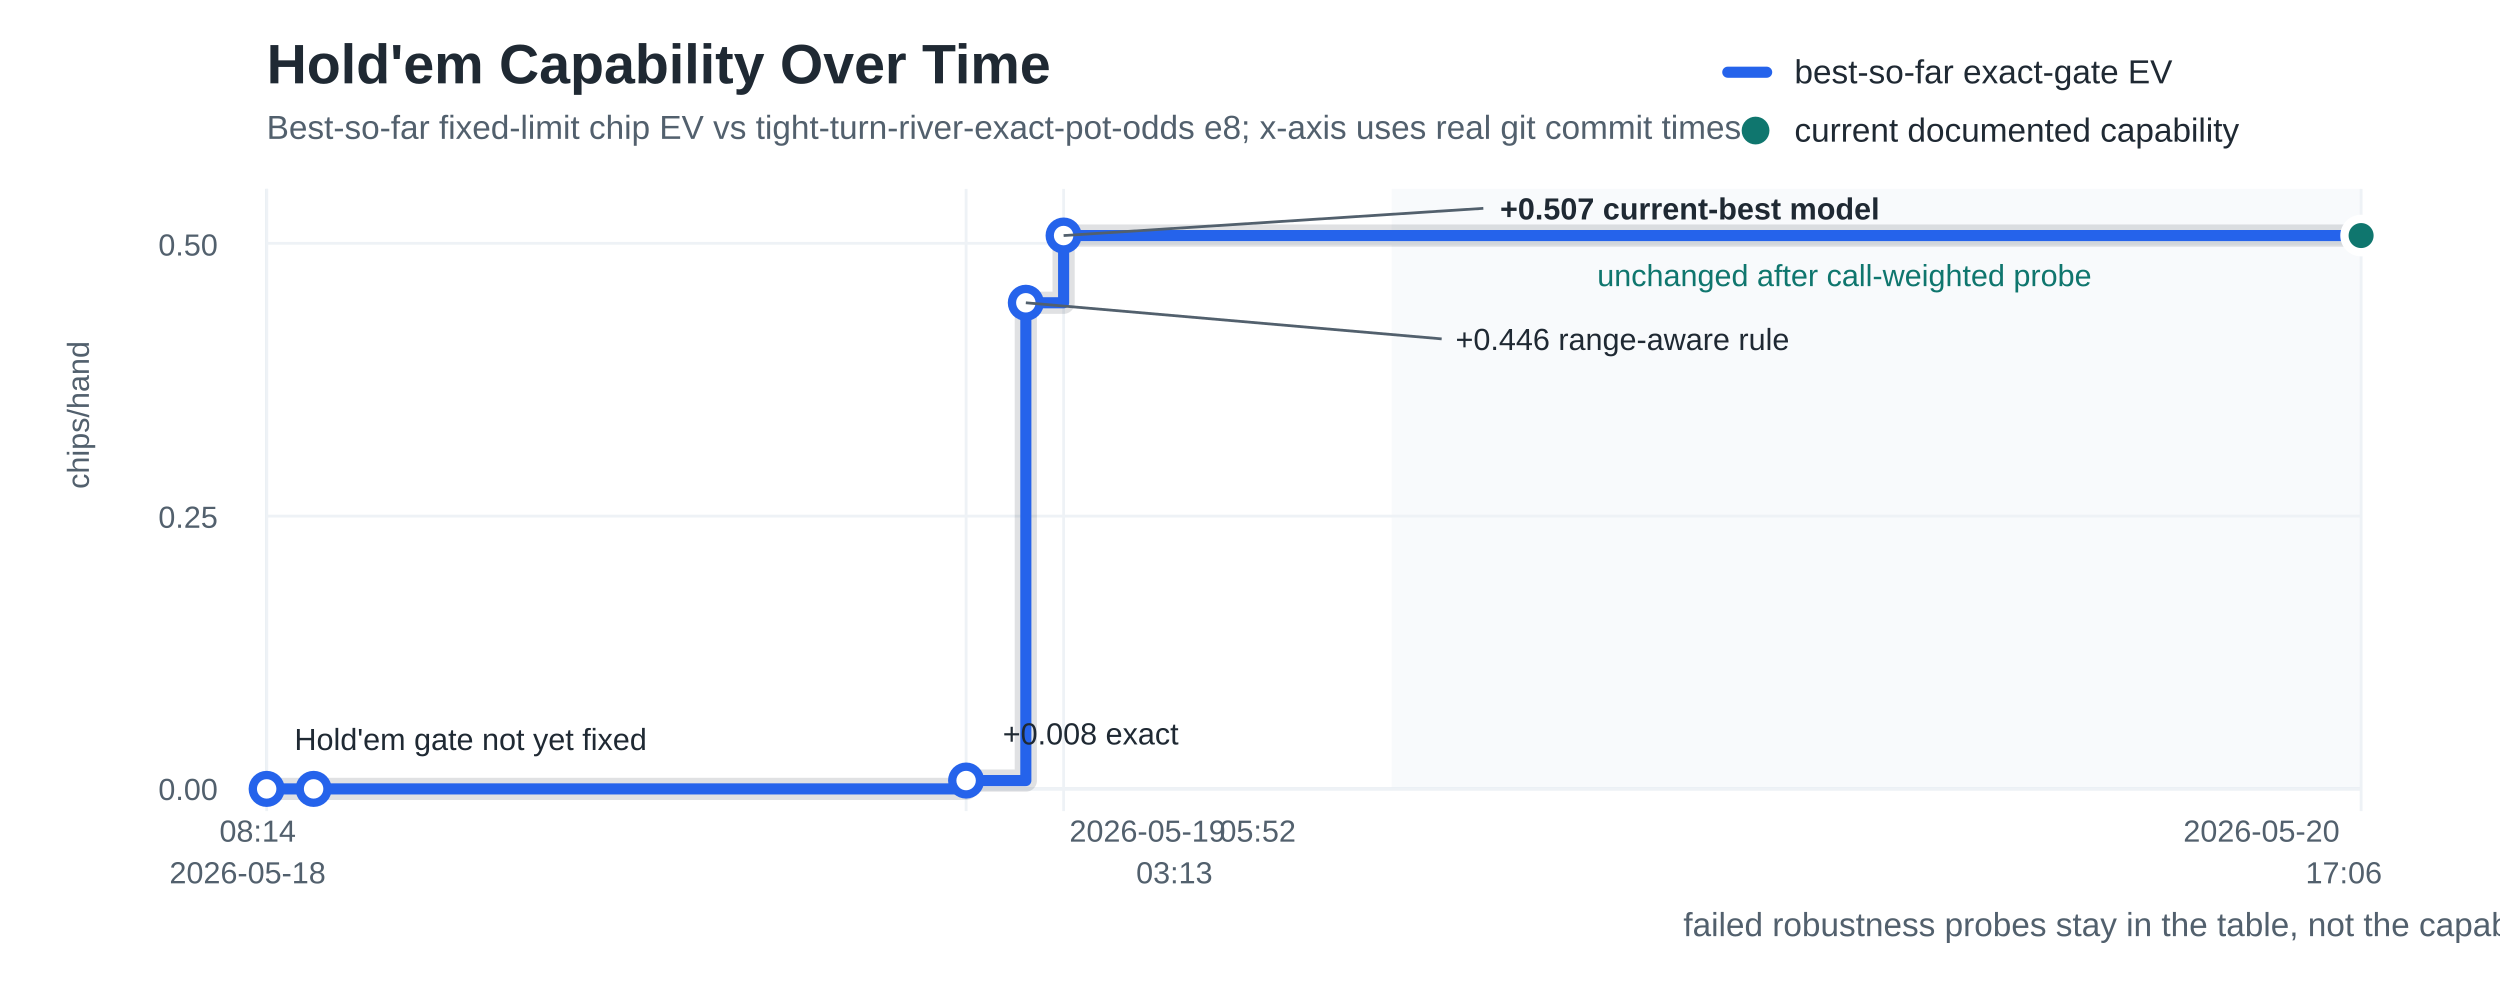
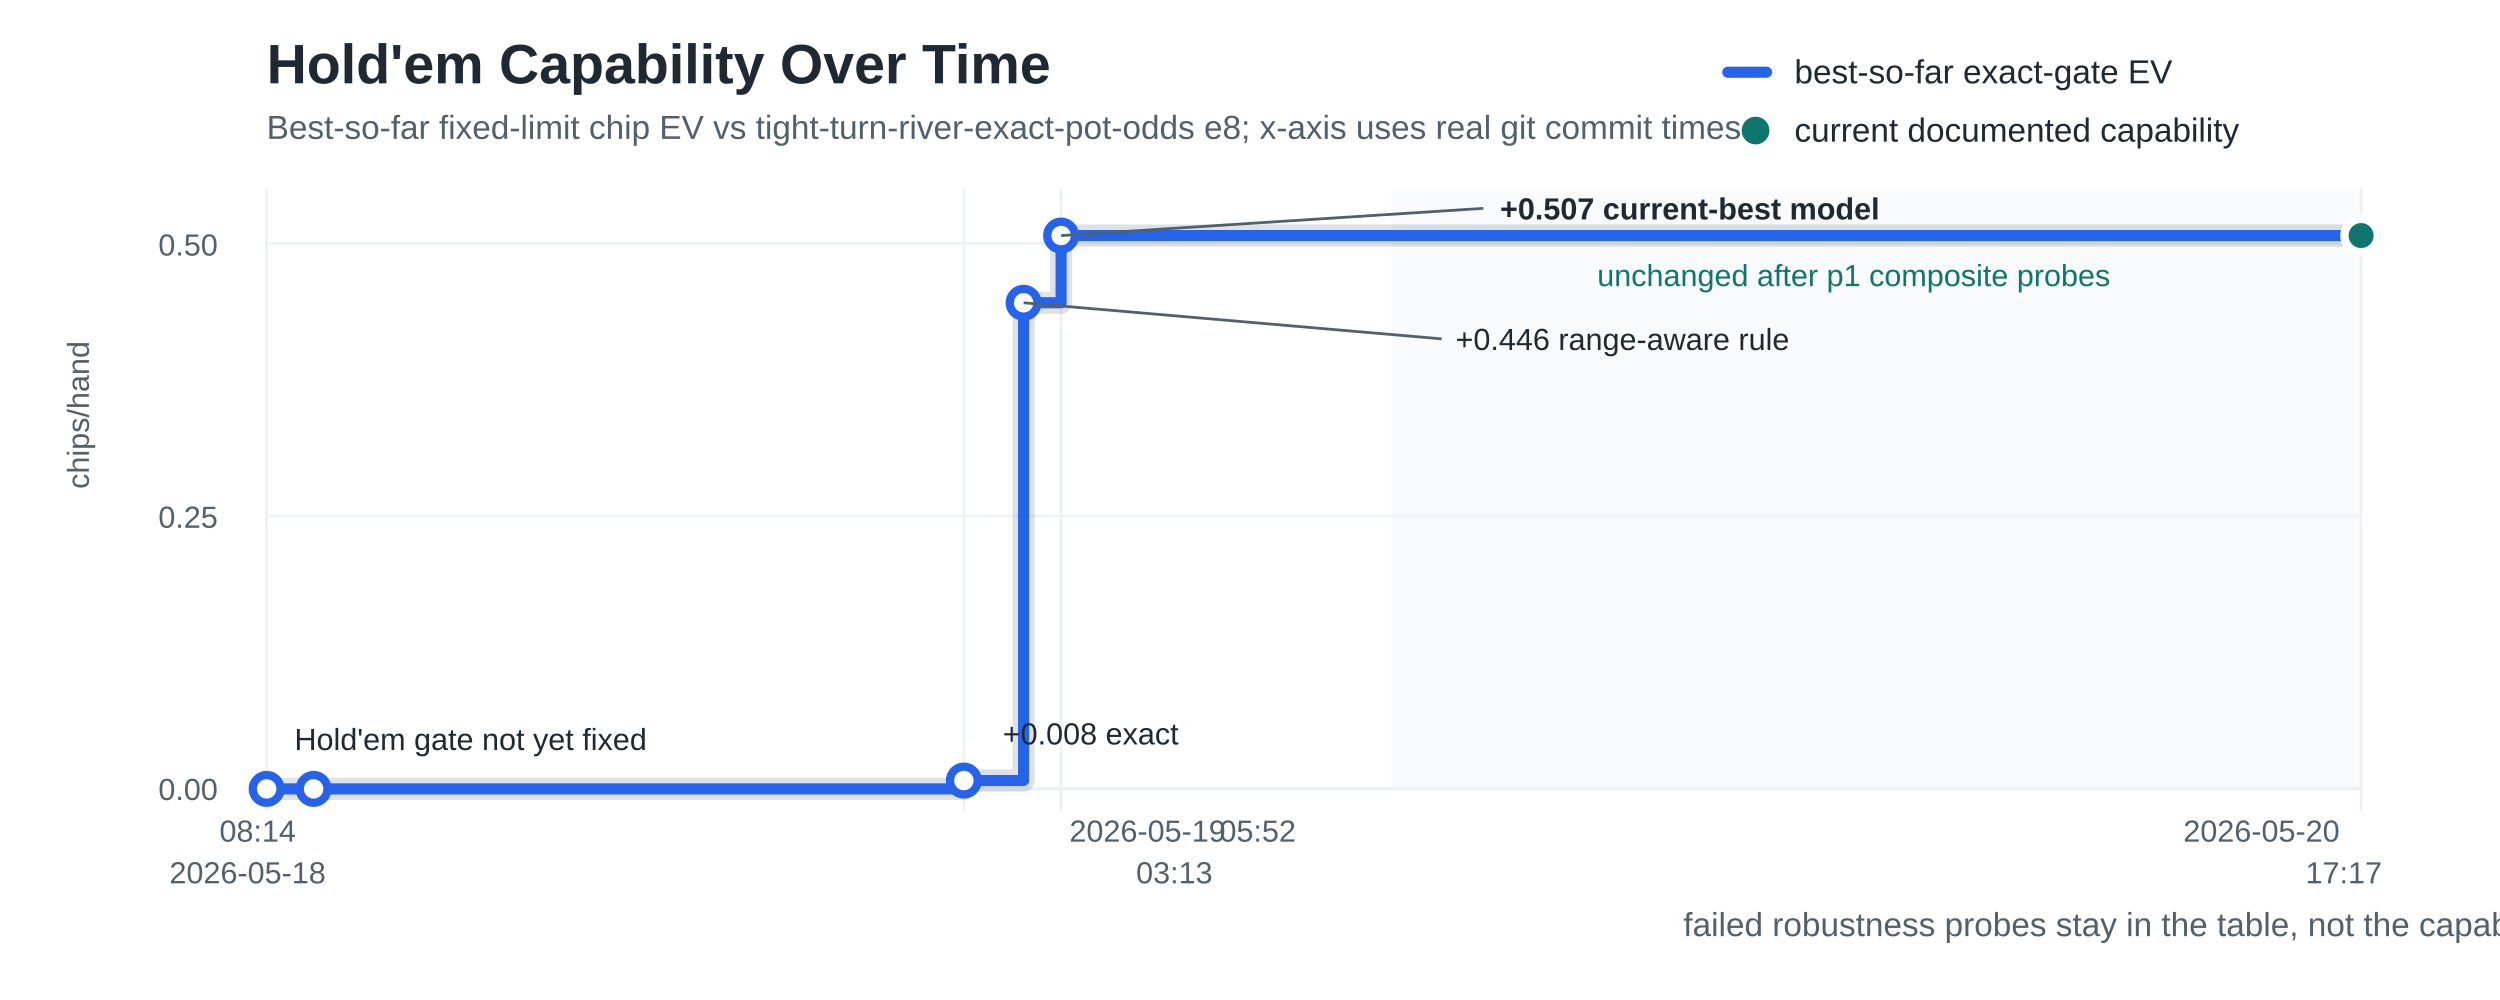
<svg xmlns="http://www.w3.org/2000/svg" width="900" height="360" viewBox="0 0 900 360" role="img" aria-labelledby="title desc">
  <rect width="900" height="360" fill="#ffffff" />
  <rect x="501" y="68" width="349" height="216" fill="#f8fafc" />
  <text x="96" y="30" font-family="Arial, Helvetica, sans-serif" font-size="20" font-weight="700" fill="#1f2933">Hold'em Capability Over Time</text>
  <text x="96" y="50" font-family="Arial, Helvetica, sans-serif" font-size="12" fill="#52606d">Best-so-far fixed-limit chip EV vs tight-turn-river-exact-pot-odds e8; x-axis uses real git commit times</text>
  <g stroke="#d9e2ec" stroke-width="1">
    <line x1="96" y1="284" x2="850" y2="284" />
    <line x1="96" y1="68" x2="96" y2="284" />
  </g>
  <g font-family="Arial, Helvetica, sans-serif" font-size="11" fill="#52606d">
    <line x1="96" y1="284.0" x2="850" y2="284.0" stroke="#eef2f6" stroke-width="1" />
    <text x="57" y="288">0.00</text>
    <line x1="96" y1="185.8" x2="850" y2="185.8" stroke="#eef2f6" stroke-width="1" />
    <text x="57" y="190">0.25</text>
    <line x1="96" y1="87.6" x2="850" y2="87.6" stroke="#eef2f6" stroke-width="1" />
    <text x="57" y="92">0.50</text>
    <text x="32" y="176" transform="rotate(-90 32 176)">chips/hand</text>
  </g>
  <g stroke="#eef2f6" stroke-width="1">
    <line x1="96.0" y1="68" x2="96.0" y2="292" />
-     <line x1="347.8" y1="68" x2="347.8" y2="292" />
-     <line x1="382.9" y1="68" x2="382.9" y2="292" />
+     <line x1="347.0" y1="68" x2="347.0" y2="292" />
+     <line x1="382.0" y1="68" x2="382.0" y2="292" />
    <line x1="850.0" y1="68" x2="850.0" y2="292" />
  </g>
-   <path d="M 96.0 284.0 L 112.9 284.0 L 112.9 284.0 L 347.8 284.0 L 347.8 281.0 L 369.3 281.0 L 369.3 109.0 L 382.9 109.0 L 382.9 84.8 L 829.6 84.8 L 829.6 84.8 L 833.0 84.8 L 833.0 84.8 L 835.0 84.8 L 835.0 84.8 L 836.7 84.8 L 836.7 84.8 L 838.7 84.8 L 838.7 84.8 L 845.3 84.8 L 845.3 84.8 L 848.8 84.8 L 848.8 84.8 L 850.0 84.8" fill="none" stroke="#1f2933" stroke-opacity="0.14" stroke-width="8" stroke-linecap="round" stroke-linejoin="round" />
-   <path d="M 96.0 284.0 L 112.9 284.0 L 112.9 284.0 L 347.8 284.0 L 347.8 281.0 L 369.3 281.0 L 369.3 109.0 L 382.9 109.0 L 382.9 84.8 L 829.6 84.8 L 829.6 84.8 L 833.0 84.8 L 833.0 84.8 L 835.0 84.8 L 835.0 84.8 L 836.7 84.8 L 836.7 84.8 L 838.7 84.8 L 838.7 84.8 L 845.3 84.8 L 845.3 84.8 L 848.8 84.8 L 848.8 84.8 L 850.0 84.8" fill="none" stroke="#2563eb" stroke-width="4" stroke-linecap="round" stroke-linejoin="round" />
+   <path d="M 96.0 284.0 L 112.9 284.0 L 112.9 284.0 L 347.0 284.0 L 347.0 281.0 L 368.5 281.0 L 368.5 109.0 L 382.0 109.0 L 382.0 84.8 L 827.3 84.8 L 827.3 84.8 L 830.7 84.8 L 830.7 84.8 L 832.7 84.8 L 832.7 84.8 L 834.4 84.8 L 834.4 84.8 L 836.3 84.8 L 836.3 84.8 L 843.0 84.8 L 843.0 84.8 L 846.4 84.8 L 846.4 84.8 L 847.7 84.8 L 847.7 84.8 L 850.0 84.8" fill="none" stroke="#1f2933" stroke-opacity="0.14" stroke-width="8" stroke-linecap="round" stroke-linejoin="round" />
+   <path d="M 96.0 284.0 L 112.9 284.0 L 112.9 284.0 L 347.0 284.0 L 347.0 281.0 L 368.5 281.0 L 368.5 109.0 L 382.0 109.0 L 382.0 84.8 L 827.3 84.8 L 827.3 84.8 L 830.7 84.8 L 830.7 84.8 L 832.7 84.8 L 832.7 84.8 L 834.4 84.8 L 834.4 84.8 L 836.3 84.8 L 836.3 84.8 L 843.0 84.8 L 843.0 84.8 L 846.4 84.8 L 846.4 84.8 L 847.7 84.8 L 847.7 84.8 L 850.0 84.8" fill="none" stroke="#2563eb" stroke-width="4" stroke-linecap="round" stroke-linejoin="round" />
  <g fill="#ffffff" stroke="#2563eb" stroke-width="3">
    <circle cx="96.0" cy="284.0" r="5" />
    <circle cx="112.9" cy="284.0" r="5" />
-     <circle cx="347.8" cy="281.0" r="5" />
-     <circle cx="369.3" cy="109.0" r="5" />
-     <circle cx="382.9" cy="84.8" r="5" />
+     <circle cx="347.0" cy="281.0" r="5" />
+     <circle cx="368.5" cy="109.0" r="5" />
+     <circle cx="382.0" cy="84.8" r="5" />
  </g>
  <circle cx="850.0" cy="84.8" r="6" fill="#0f766e" stroke="#ffffff" stroke-width="3" />
  <g font-family="Arial, Helvetica, sans-serif" font-size="11" fill="#1f2933">
    <text x="106" y="270">Hold'em gate not yet fixed</text>
    <text x="361" y="268">+0.008 exact</text>
-     <line x1="369.3" y1="109.0" x2="519" y2="122" stroke="#52606d" stroke-width="1" />
+     <line x1="368.5" y1="109.0" x2="519" y2="122" stroke="#52606d" stroke-width="1" />
    <text x="524" y="126">+0.446 range-aware rule</text>
-     <line x1="382.9" y1="84.8" x2="534" y2="75" stroke="#52606d" stroke-width="1" />
+     <line x1="382.0" y1="84.8" x2="534" y2="75" stroke="#52606d" stroke-width="1" />
    <text x="540" y="79" font-weight="700">+0.507 current-best model</text>
-     <text x="575" y="103" fill="#0f766e">unchanged after call-weighted probe</text>
+     <text x="575" y="103" fill="#0f766e">unchanged after p1 composite probes</text>
  </g>
  <g font-family="Arial, Helvetica, sans-serif" font-size="11" fill="#52606d">
    <text x="61" y="318">2026-05-18</text>
    <text x="79" y="303">08:14</text>
    <text x="385" y="303">2026-05-19</text>
    <text x="409" y="318">03:13</text>
    <text x="439" y="303">05:52</text>
    <text x="786" y="303">2026-05-20</text>
-     <text x="830" y="318">17:06</text>
+     <text x="830" y="318">17:17</text>
  </g>
  <g font-family="Arial, Helvetica, sans-serif" font-size="12" fill="#1f2933">
    <rect x="620" y="24" width="18" height="4" fill="#2563eb" rx="2" />
    <text x="646" y="30">best-so-far exact-gate EV</text>
    <circle cx="632" cy="47" r="5" fill="#0f766e" />
    <text x="646" y="51">current documented capability</text>
    <text x="606" y="337" fill="#52606d">failed robustness probes stay in the table, not the capability line</text>
  </g>
</svg>
